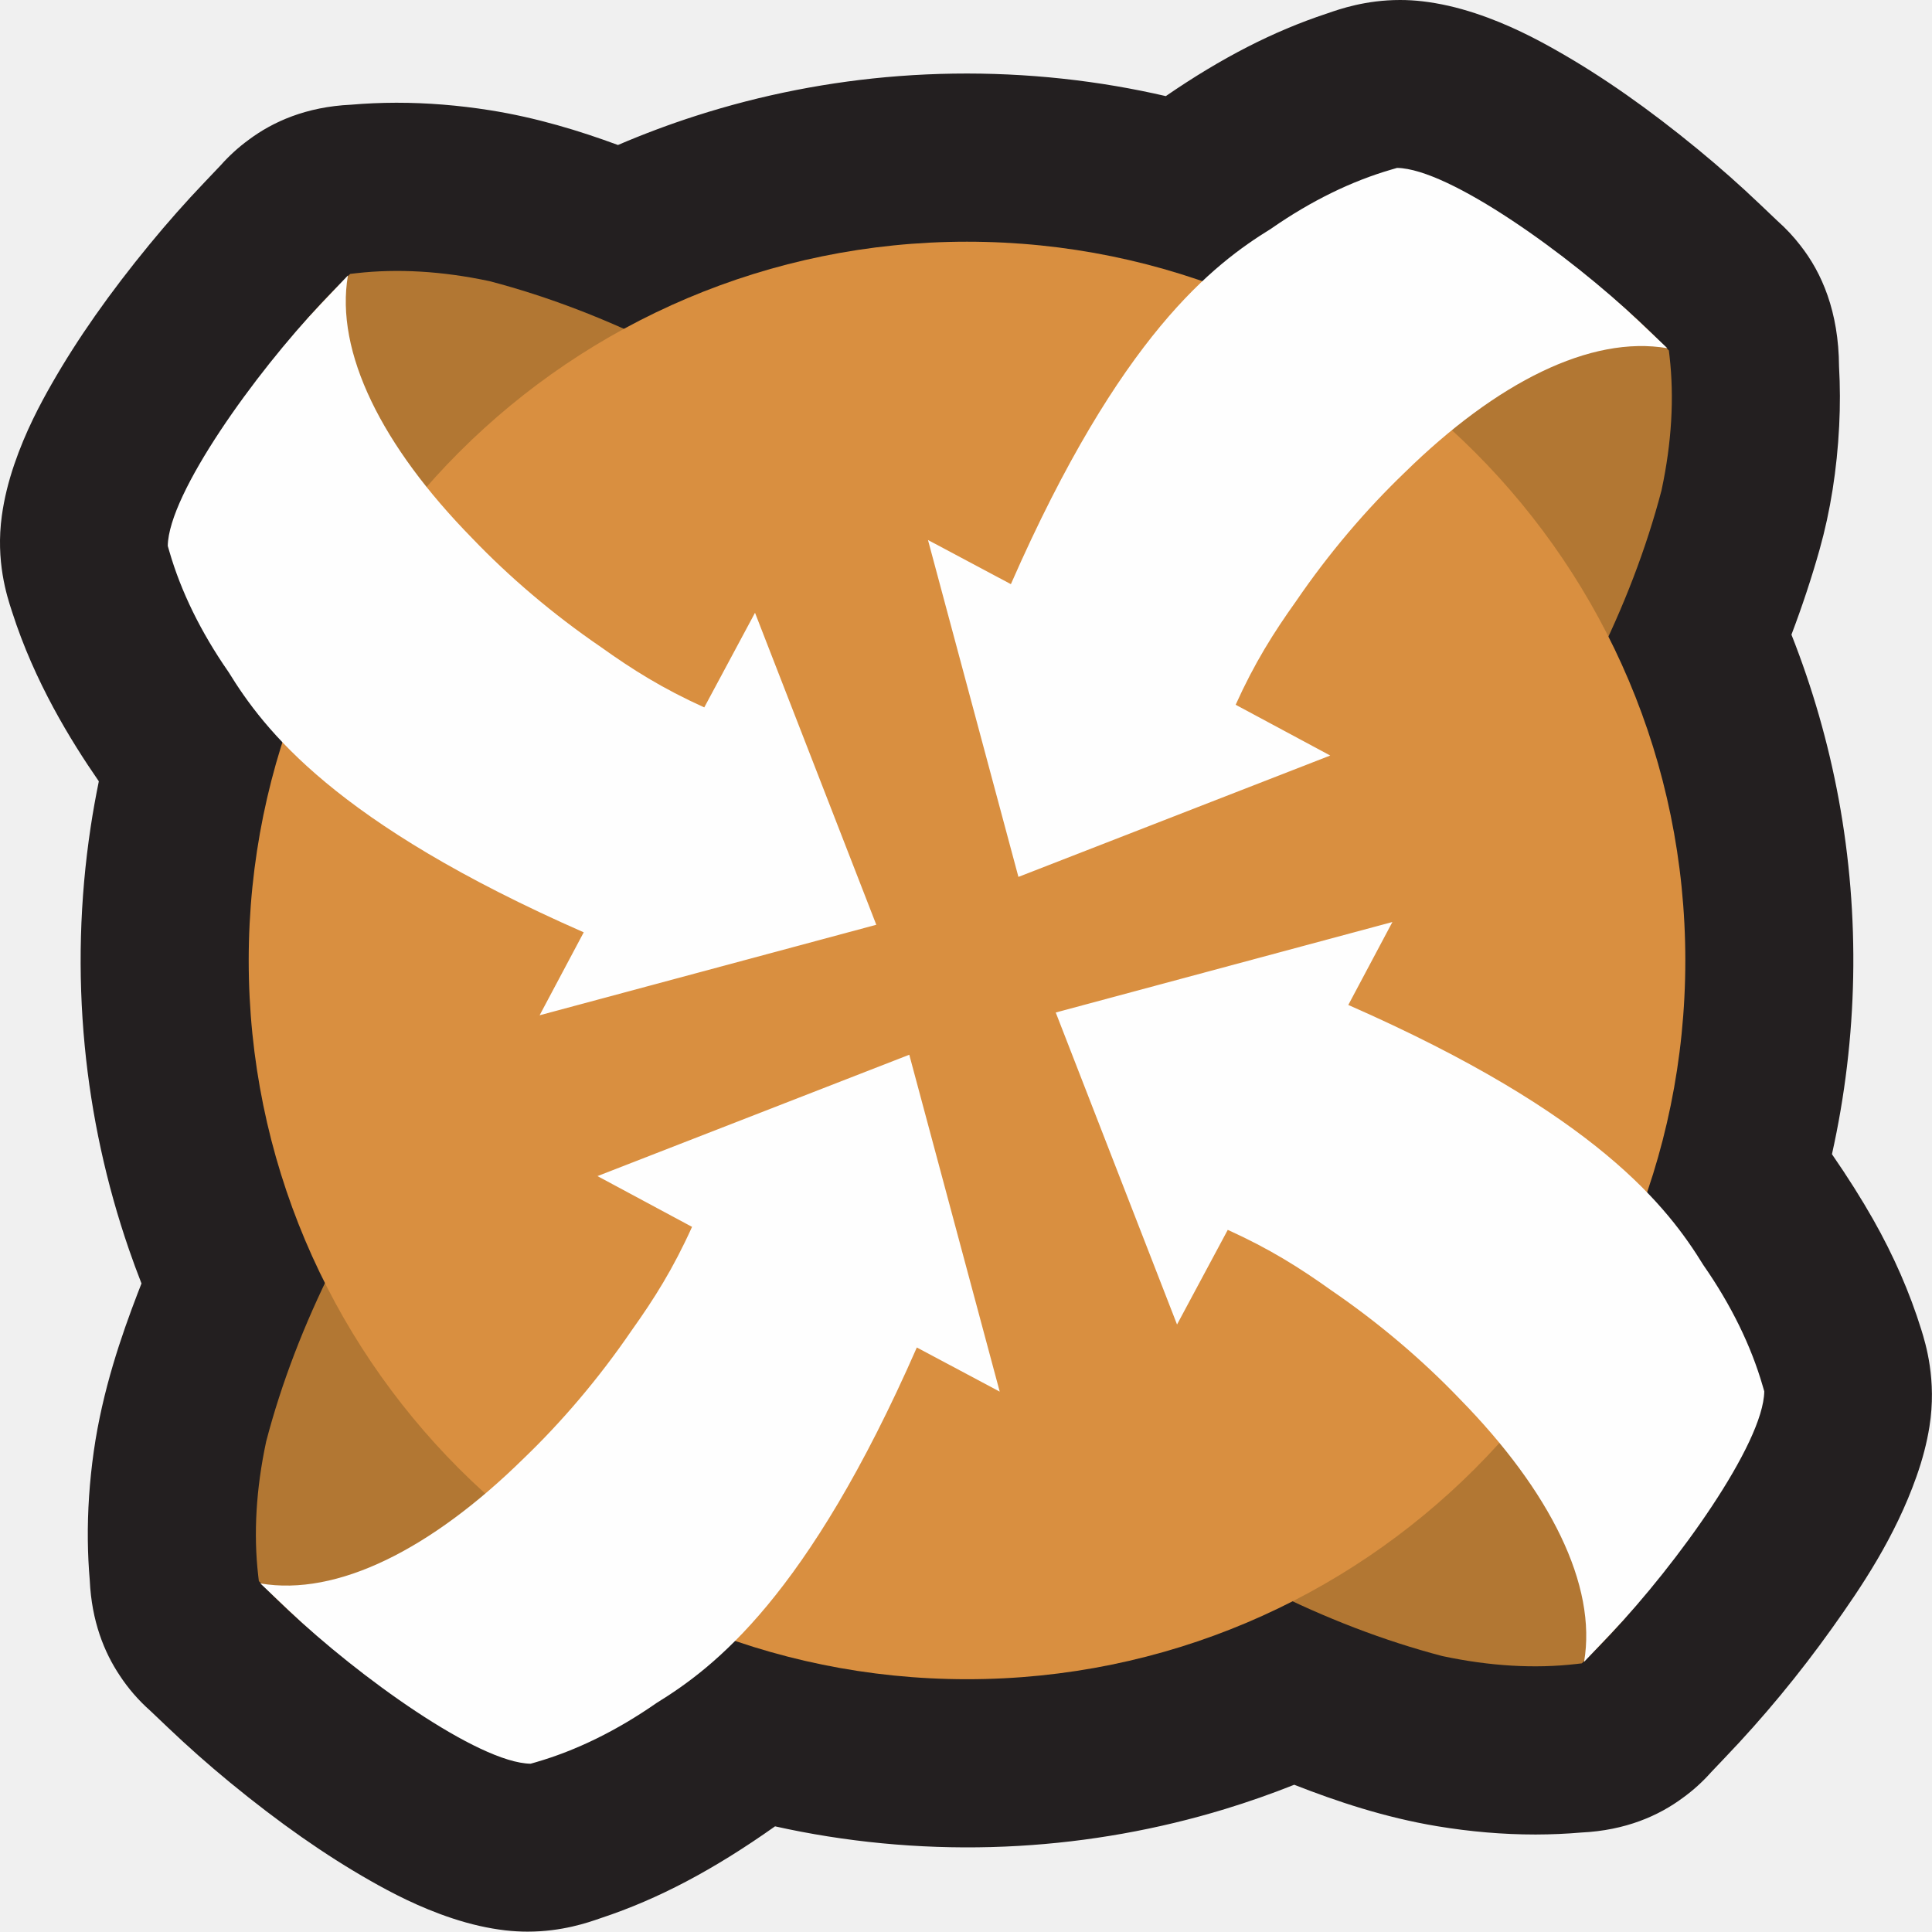
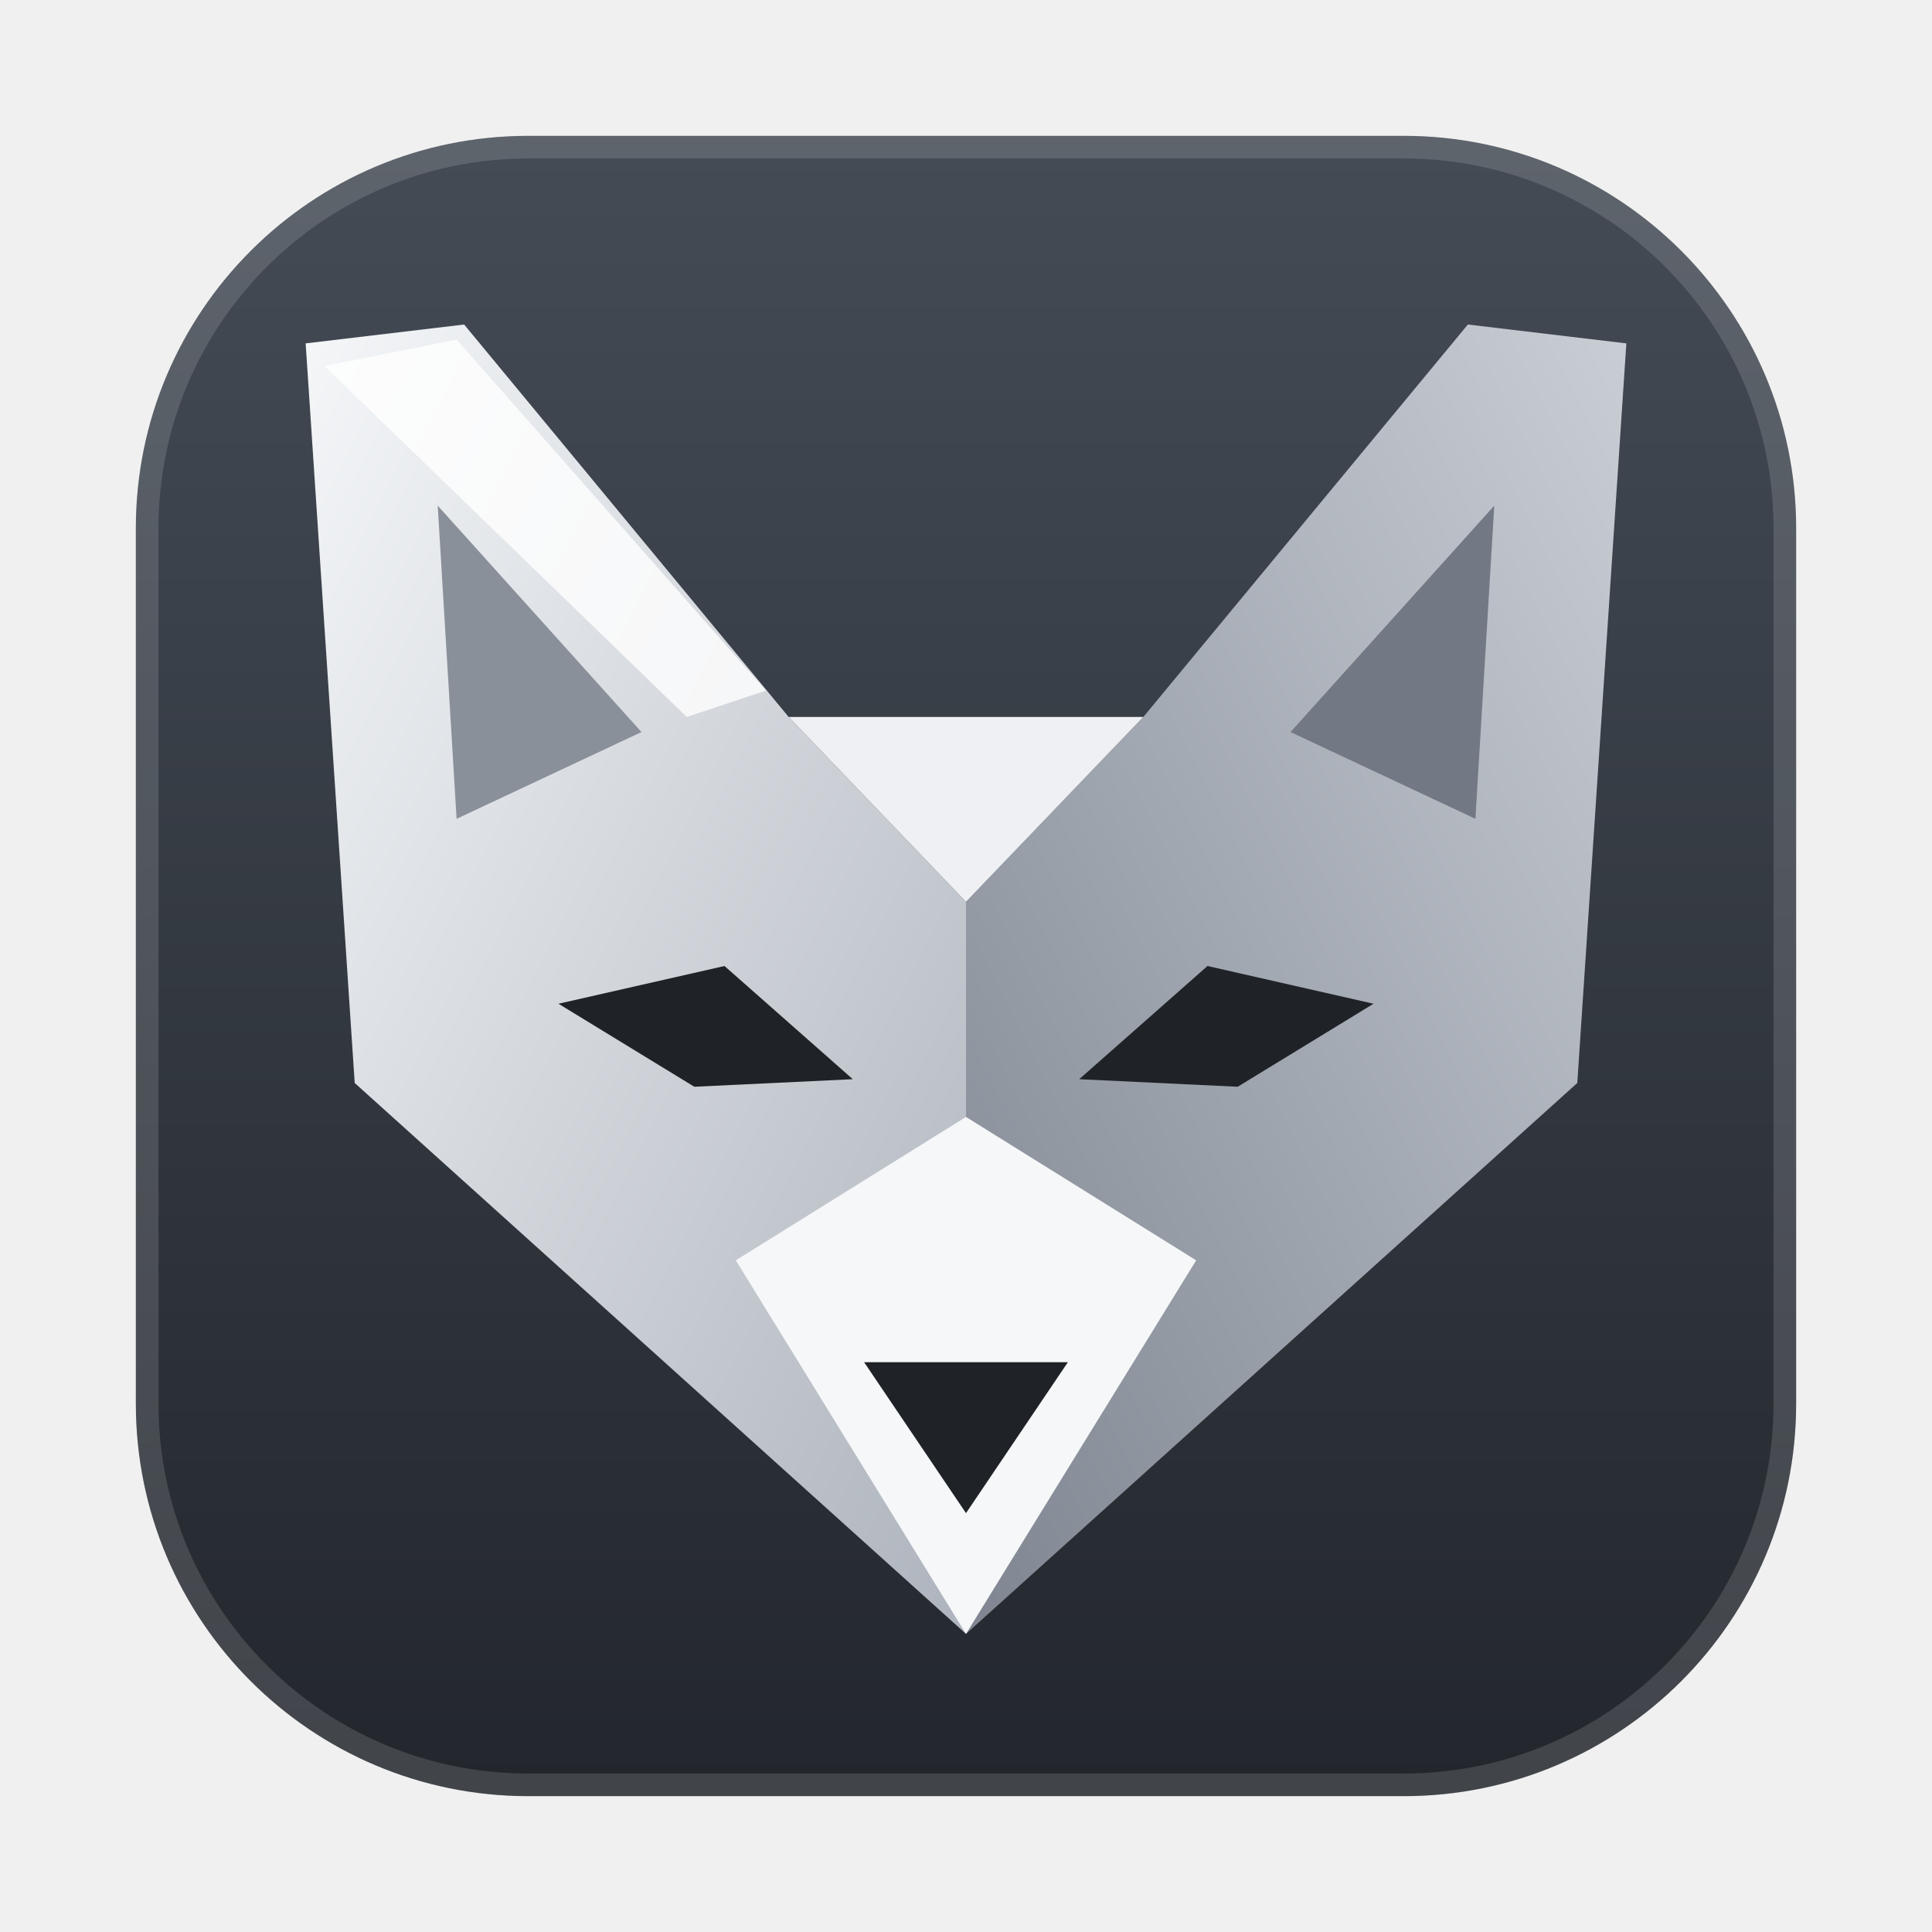
- <svg xmlns="http://www.w3.org/2000/svg" width="357" height="357" viewBox="0 0 357 357" fill="none">
-   <path fill-rule="evenodd" clip-rule="evenodd" d="M93.393 356.698C90.199 356.325 86.994 355.6 83.597 354.479C77.424 352.445 72.271 349.708 68.473 347.551C60.107 342.801 51.599 336.843 42.469 329.344C38.482 326.066 34.598 322.626 30.919 319.113L27.757 316.106C25.555 314.155 23.674 311.969 22.131 309.614C19.244 305.306 16.936 299.555 16.587 292.024C16.376 289.573 16.256 287.104 16.229 284.643C16.17 279.281 16.539 273.747 17.327 268.194C18.936 256.852 22.493 246.656 25.413 239.042C25.652 238.416 25.896 237.79 26.144 237.162C25.329 235.079 24.556 232.983 23.832 230.883C19.641 218.737 16.892 206.088 15.658 193.285C14.361 179.801 14.73 166.179 16.756 152.807C17.182 149.993 17.687 147.177 18.262 144.373C13.022 136.783 6.376 125.98 2.249 113.102L2.17 112.863C1.276 110.119 -0.818 103.698 0.341 95.29C0.771 92.189 1.522 89.091 2.642 85.807C4.714 79.724 7.434 74.649 9.571 70.908C14.324 62.593 20.238 54.162 27.656 45.133C30.916 41.166 34.322 37.317 37.784 33.69L40.807 30.509C42.381 28.741 44.115 27.17 45.981 25.814C50.41 22.506 56.548 19.734 64.855 19.349C67.575 19.114 70.361 18.991 73.149 18.985H73.362C78.936 18.985 84.697 19.448 90.487 20.362C99.174 21.735 107.136 24.191 114.19 26.792C118.893 24.776 123.725 22.965 128.586 21.406C140.733 17.502 153.363 15.03 166.129 14.059C179.499 13.04 193.108 13.671 206.254 15.918C209.313 16.441 212.377 17.056 215.422 17.759C225.761 10.661 235.28 5.782 245.08 2.537L245.298 2.463C247.594 1.663 252.373 0 258.705 0C260.075 0 261.458 0.079 262.812 0.237C266.009 0.611 269.214 1.336 272.608 2.454C278.786 4.49 283.937 7.227 287.735 9.387C296.104 14.136 304.611 20.094 313.739 27.594C317.724 30.867 321.61 34.31 325.291 37.824L328.448 40.827C330.022 42.222 331.432 43.736 332.672 45.346C336.653 50.403 339.759 57.589 339.821 67.716C340.027 71.323 340.036 75.005 339.849 78.691C339.443 86.754 338.227 94.436 336.235 101.523C334.771 106.729 333.024 112.012 331.028 117.272C334.912 127.096 337.838 137.278 339.753 147.636C343.761 169.329 343.313 191.767 338.514 213.276C341.458 217.551 343.957 221.507 346.128 225.336C349.902 231.99 352.896 238.847 355.026 245.712C355.816 248.26 357.904 254.995 356.528 263.62C356.049 266.616 355.263 269.641 354.128 272.851C350.161 284.068 343.985 293.206 338.508 300.891C332.479 309.346 325.838 317.378 318.76 324.765L316.2 327.459C314.606 329.258 312.843 330.844 310.949 332.213C306.53 335.49 300.413 338.234 292.158 338.621C289.436 338.858 286.648 338.977 283.86 338.985H283.64C277.778 338.985 271.71 338.471 265.609 337.459C255.835 335.837 246.911 332.832 239.15 329.792C234.931 331.47 230.632 332.979 226.316 334.295C213.96 338.056 201.144 340.343 188.219 341.09C174.79 341.872 161.161 340.978 147.999 338.465C146.403 338.159 144.807 337.83 143.216 337.476C131.824 345.538 121.595 350.929 111.123 354.398L110.908 354.471C108.612 355.272 103.832 356.933 97.501 356.933C96.131 356.933 94.748 356.854 93.393 356.698Z" fill="#231F20" />
-   <path fill-rule="evenodd" clip-rule="evenodd" d="M123.701 194.086L125.299 256.203L109.859 243.584C92.63 271.448 87.343 298.583 95.378 318.447L98.263 325.58L91.227 322.482C75.132 315.408 60.781 305.463 48.574 292.933L47.832 292.166L47.709 291.107C46.827 283.434 47.316 275.139 49.163 266.462L49.194 266.323C51.988 255.642 56.157 244.748 61.587 233.949C64.983 227.196 68.915 220.399 73.299 213.703L59.861 202.722L123.701 194.086Z" fill="#B27733" />
-   <path fill-rule="evenodd" clip-rule="evenodd" d="M232.508 162.849L230.91 100.732L246.348 113.349C263.58 85.487 268.866 58.35 260.831 38.486L257.947 31.355L264.983 34.453C281.077 41.527 295.429 51.469 307.635 64L308.379 64.766L308.502 65.825C309.385 73.501 308.895 81.794 307.047 90.471L307.018 90.612C304.221 101.293 300.052 112.187 294.623 122.986C291.227 129.739 287.295 136.536 282.91 143.229L296.348 154.213L232.508 162.849Z" fill="#B27733" />
-   <path fill-rule="evenodd" clip-rule="evenodd" d="M194.275 231.443L256.353 229.844L243.742 245.289C271.589 262.532 298.706 267.822 318.559 259.782L325.686 256.897L322.59 263.938C315.519 280.038 305.582 294.399 293.062 306.615L292.294 307.358L291.235 307.481C283.567 308.364 275.279 307.874 266.605 306.029L266.465 305.998C255.793 303.199 244.904 299.03 234.113 293.597C227.364 290.199 220.572 286.262 213.88 281.875L202.903 295.321L194.275 231.443Z" fill="#B27733" />
-   <path fill-rule="evenodd" clip-rule="evenodd" d="M162.733 126.53L100.656 128.129L113.264 112.681C85.42 95.439 58.302 90.149 38.449 98.189L31.325 101.076L34.419 94.035C41.488 77.932 51.426 63.572 63.947 51.356L64.713 50.613L65.771 50.49C73.442 49.607 81.729 50.097 90.403 51.942L90.544 51.975C101.218 54.772 112.105 58.943 122.895 64.376C129.644 67.772 136.437 71.709 143.128 76.096L154.105 62.649L162.733 126.53Z" fill="#B27733" />
-   <path fill-rule="evenodd" clip-rule="evenodd" d="M311.418 177.476C311.418 250.829 251.992 310.29 178.688 310.29C105.381 310.29 45.956 250.829 45.956 177.476C45.956 104.125 105.381 44.662 178.688 44.662C251.992 44.662 311.418 104.125 311.418 177.476Z" fill="#D98F40" />
-   <path fill-rule="evenodd" clip-rule="evenodd" d="M130.137 130.716C122.407 127.221 116.824 123.699 111.019 119.552C102.154 113.489 94.079 106.591 87.236 99.44C70.586 82.45 61.87 65.08 64.292 50.898L59.317 56.137C47.21 68.885 31.142 91.178 31.001 100.877L31.297 101.9C33.447 109.319 37.102 116.777 42.154 124.068L42.237 124.187C48.753 134.769 61.767 152.036 107.864 172.277L99.713 187.604L161.924 170.882L139.513 113.229L130.137 130.716Z" fill="#FEFEFE" />
-   <path fill-rule="evenodd" clip-rule="evenodd" d="M226.869 227.259C234.601 230.754 240.182 234.276 245.987 238.423C254.854 244.487 262.927 251.382 269.77 258.535C286.422 275.523 295.135 292.897 292.714 307.076L297.691 301.838C309.798 289.09 325.864 266.797 326.007 257.098L325.708 256.075C323.559 248.656 319.906 241.196 314.852 233.905L314.769 233.788C308.255 223.206 295.238 205.939 249.142 185.698L257.293 170.371L195.082 187.093L217.495 244.746L226.869 227.259Z" fill="#FEFEFE" />
-   <path fill-rule="evenodd" clip-rule="evenodd" d="M228.328 130.228C231.818 122.491 235.34 116.907 239.485 111.098C245.542 102.228 252.438 94.148 259.581 87.3C276.563 70.638 293.922 61.919 308.095 64.342L302.857 59.362C290.12 47.246 267.841 31.17 258.15 31.027L257.125 31.326C249.709 33.477 242.258 37.132 234.971 42.189L234.852 42.273C224.277 48.793 207.021 61.815 186.793 107.942L171.476 99.785L188.187 162.035L245.803 139.608L228.328 130.228Z" fill="#FEFEFE" />
-   <path fill-rule="evenodd" clip-rule="evenodd" d="M127.878 226.705C124.385 234.442 120.866 240.026 116.721 245.832C110.662 254.705 103.768 262.785 96.624 269.632C79.643 286.295 62.286 295.014 48.112 292.591L53.348 297.571C66.086 309.684 88.365 325.763 98.055 325.903L99.081 325.607C106.497 323.456 113.948 319.801 121.235 314.741L121.353 314.66C131.928 308.14 149.184 295.117 169.415 248.991L184.73 257.148L168.019 194.897L110.402 217.322L127.878 226.705Z" fill="#FEFEFE" />
+ <svg xmlns="http://www.w3.org/2000/svg" viewBox="0 0 512 512" width="512" height="512">
+   <defs>
+     <linearGradient id="tile" x1="0" y1="0" x2="0" y2="1">
+       <stop offset="0" stop-color="#444b55" />
+       <stop offset="1" stop-color="#23272d" />
+     </linearGradient>
+     <linearGradient id="faceL" x1="0" y1="0" x2="1" y2="1">
+       <stop offset="0" stop-color="#f4f6f8" />
+       <stop offset="1" stop-color="#aeb4bd" />
+     </linearGradient>
+     <linearGradient id="faceR" x1="1" y1="0" x2="0" y2="1">
+       <stop offset="0" stop-color="#c9ced5" />
+       <stop offset="1" stop-color="#7f8691" />
+     </linearGradient>
+   </defs>
+   <rect x="36" y="36" width="440" height="440" rx="104" fill="url(#tile)" />
+   <rect x="39" y="39" width="434" height="434" rx="101" fill="none" stroke="#ffffff" stroke-opacity="0.14" stroke-width="6" />
+   <polygon points="81,91 123,86 209,190 256,239 256,433 94,287" fill="url(#faceL)" />
+   <polygon points="431,91 389,86 303,190 256,239 256,433 418,287" fill="url(#faceR)" />
+   <polygon points="209,190 303,190 256,239" fill="#eef0f3" />
+   <polygon points="86,97 121,90 203,183 182,190" fill="#ffffff" fill-opacity="0.8" />
+   <polygon points="116,134 170,194 121,217" fill="#8a909a" />
+   <polygon points="396,134 342,194 391,217" fill="#737984" />
+   <polygon points="256,296 317,334 256,433 195,334" fill="#f6f7f9" />
+   <polygon points="148,266 192,256 226,286 184,288" fill="#1f2328" />
+   <polygon points="364,266 320,256 286,286 328,288" fill="#1f2328" />
+   <polygon points="229,361 283,361 256,401" fill="#1f2328" />
</svg>
